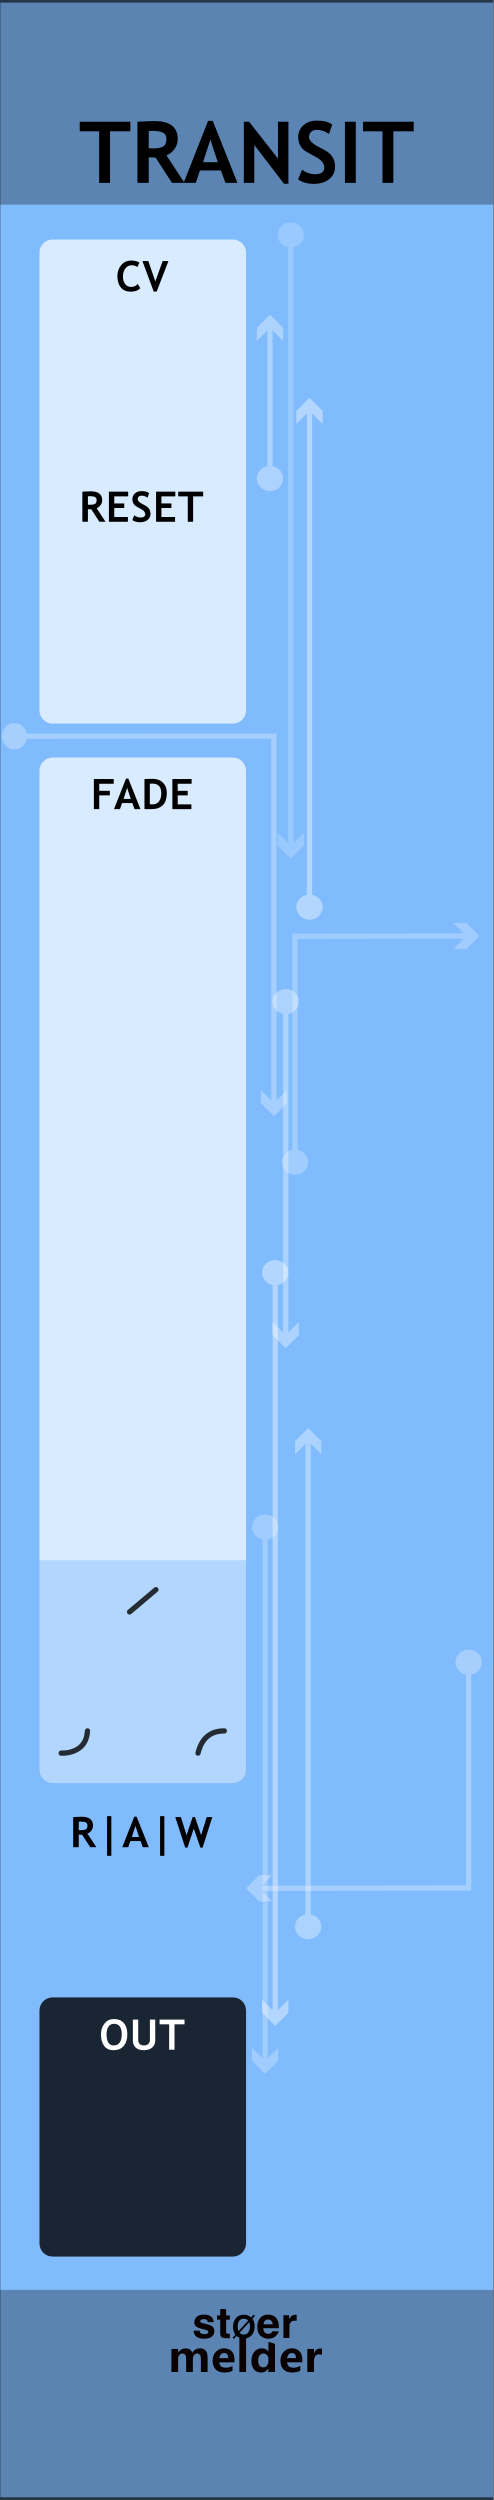
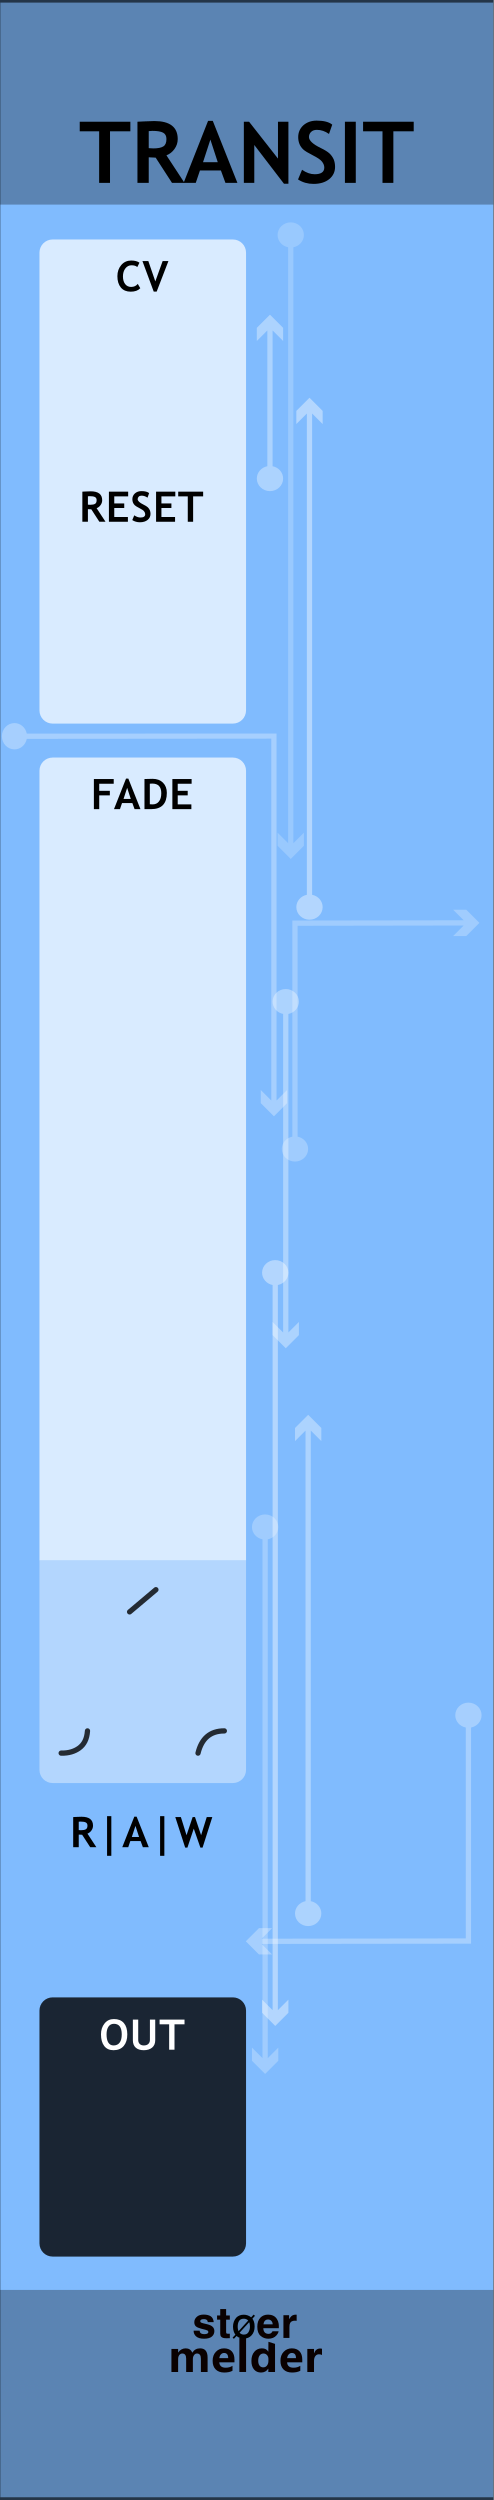
<svg xmlns="http://www.w3.org/2000/svg" width="100%" height="100%" viewBox="0 0 75 380" version="1.1" xml:space="preserve" style="fill-rule:evenodd;clip-rule:evenodd;stroke-linecap:round;stroke-linejoin:round;stroke-miterlimit:1.5;">
  <g id="panel" transform="matrix(0.834722,0,0,1.04324,-803.837,250.623)">
    <g transform="matrix(1.4975,0,0,0.958552,963,-240.242)">
      <rect x="0" y="0" width="60" height="380" style="fill:rgb(128,187,254);" />
    </g>
    <g transform="matrix(0.531338,0,0,1.76292,978.958,-852.772)">
      <rect x="-30.034" y="347.456" width="169.102" height="16.91" style="fill:rgb(4,4,4);fill-opacity:0.3;" />
    </g>
    <g transform="matrix(0.531338,0,0,1.81961,978.958,-538.829)">
      <rect x="-30.034" y="347.456" width="169.102" height="16.91" style="fill:rgb(4,4,4);fill-opacity:0.3;" />
    </g>
    <g transform="matrix(4.01174,0,0,25.5659,813.011,-292.473)">
      <rect x="37.388" y="2.043" width="22.397" height="14.247" style="fill:none;stroke:black;stroke-opacity:0.6;stroke-width:0.03px;" />
    </g>
    <g transform="matrix(1.198,0,0,0.958552,986.123,-213.59)">
      <g transform="matrix(13,0,0,13,-7.3125,0)">
        <path d="M0.364,-0.603L0.364,-0L0.237,-0L0.237,-0.603L0.01,-0.603L0.01,-0.715L0.602,-0.715L0.602,-0.603L0.364,-0.603Z" style="fill-rule:nonzero;" />
      </g>
      <g transform="matrix(13,0,0,13,0.641113,0)">
        <path d="M0.477,-0L0.286,-0.295C0.266,-0.296 0.24,-0.297 0.205,-0.299L0.205,-0L0.073,-0L0.073,-0.715C0.08,-0.715 0.108,-0.717 0.156,-0.719C0.204,-0.721 0.242,-0.723 0.271,-0.723C0.453,-0.723 0.544,-0.652 0.544,-0.512C0.544,-0.469 0.531,-0.431 0.506,-0.396C0.481,-0.361 0.45,-0.337 0.412,-0.322L0.623,-0L0.477,-0ZM0.205,-0.605L0.205,-0.406C0.229,-0.404 0.246,-0.403 0.259,-0.403C0.312,-0.403 0.351,-0.411 0.375,-0.426C0.4,-0.441 0.412,-0.47 0.412,-0.513C0.412,-0.548 0.399,-0.573 0.373,-0.587C0.346,-0.601 0.305,-0.608 0.248,-0.608C0.234,-0.608 0.22,-0.607 0.205,-0.605Z" style="fill-rule:nonzero;" />
      </g>
      <g transform="matrix(13,0,0,13,8.58203,0)">
        <path d="M0.491,-0L0.438,-0.145L0.193,-0.145L0.144,-0L0.002,-0L0.288,-0.725L0.343,-0.725L0.631,-0L0.491,-0ZM0.315,-0.506L0.229,-0.242L0.401,-0.242L0.315,-0.506Z" style="fill-rule:nonzero;" />
      </g>
      <g transform="matrix(13,0,0,13,16.8149,0)">
        <path d="M0.542,0.01L0.195,-0.443L0.195,0L0.073,0L0.073,-0.715L0.134,-0.715L0.472,-0.284L0.472,-0.715L0.594,-0.715L0.594,0.01L0.542,0.01Z" style="fill-rule:nonzero;" />
      </g>
      <g transform="matrix(13,0,0,13,25.4922,0)">
        <path d="M0.039,-0.04L0.086,-0.153C0.136,-0.118 0.185,-0.101 0.234,-0.101C0.308,-0.101 0.346,-0.127 0.346,-0.179C0.346,-0.203 0.337,-0.226 0.319,-0.249C0.302,-0.271 0.266,-0.295 0.211,-0.323C0.156,-0.351 0.119,-0.373 0.1,-0.391C0.081,-0.409 0.066,-0.43 0.056,-0.454C0.046,-0.479 0.041,-0.506 0.041,-0.535C0.041,-0.59 0.061,-0.636 0.101,-0.673C0.142,-0.709 0.194,-0.728 0.257,-0.728C0.34,-0.728 0.401,-0.712 0.439,-0.681L0.401,-0.572C0.356,-0.604 0.309,-0.62 0.26,-0.62C0.23,-0.62 0.208,-0.612 0.192,-0.596C0.176,-0.581 0.167,-0.561 0.167,-0.536C0.167,-0.495 0.213,-0.452 0.304,-0.408C0.352,-0.385 0.386,-0.363 0.407,-0.344C0.428,-0.324 0.444,-0.301 0.456,-0.275C0.467,-0.248 0.472,-0.219 0.472,-0.187C0.472,-0.129 0.449,-0.081 0.404,-0.044C0.358,-0.007 0.297,0.012 0.22,0.012C0.153,0.012 0.093,-0.005 0.039,-0.04Z" style="fill-rule:nonzero;" />
      </g>
      <g transform="matrix(13,0,0,13,32.1382,0)">
        <rect x="0.076" y="-0.715" width="0.127" height="0.715" style="fill-rule:nonzero;" />
      </g>
      <g transform="matrix(13,0,0,13,35.7564,0)">
        <path d="M0.364,-0.603L0.364,-0L0.237,-0L0.237,-0.603L0.01,-0.603L0.01,-0.715L0.602,-0.715L0.602,-0.603L0.364,-0.603Z" style="fill-rule:nonzero;" />
      </g>
    </g>
    <g transform="matrix(0.72137,0,0,0.72137,293.701,27.4823)">
      <g transform="matrix(1.198,0,0,0.958552,893.633,-224.914)">
        <g transform="matrix(9,0,0,9,64.0056,347.267)">
          <path d="M0.919,-0L0.762,-0L0.762,-0.308C0.762,-0.391 0.732,-0.432 0.671,-0.432C0.643,-0.432 0.62,-0.42 0.602,-0.395C0.583,-0.369 0.574,-0.339 0.574,-0.303L0.574,-0L0.417,-0L0.417,-0.312C0.417,-0.392 0.387,-0.432 0.327,-0.432C0.298,-0.432 0.274,-0.42 0.256,-0.396C0.238,-0.372 0.229,-0.341 0.229,-0.301L0.229,-0L0.072,-0L0.072,-0.54L0.229,-0.54L0.229,-0.456L0.231,-0.456C0.25,-0.486 0.275,-0.51 0.307,-0.528C0.338,-0.545 0.371,-0.553 0.405,-0.553C0.481,-0.553 0.533,-0.519 0.561,-0.451C0.603,-0.519 0.663,-0.553 0.743,-0.553C0.86,-0.553 0.919,-0.481 0.919,-0.335L0.919,-0Z" style="fill:rgb(10,1,1);fill-rule:nonzero;" />
        </g>
        <g transform="matrix(9,0,0,9,72.978,347.267)">
          <path d="M0.551,-0.226L0.196,-0.226C0.201,-0.142 0.252,-0.1 0.347,-0.1C0.407,-0.1 0.459,-0.115 0.505,-0.144L0.505,-0.028C0.456,-0.001 0.391,0.013 0.312,0.013C0.226,0.013 0.159,-0.011 0.111,-0.06C0.063,-0.108 0.04,-0.176 0.04,-0.262C0.04,-0.348 0.065,-0.419 0.116,-0.472C0.167,-0.526 0.23,-0.553 0.307,-0.553C0.384,-0.553 0.443,-0.53 0.487,-0.484C0.53,-0.437 0.551,-0.374 0.551,-0.292L0.551,-0.226ZM0.404,-0.324C0.404,-0.405 0.372,-0.445 0.306,-0.445C0.279,-0.445 0.255,-0.434 0.234,-0.412C0.214,-0.39 0.201,-0.361 0.195,-0.324L0.404,-0.324Z" style="fill:rgb(10,1,1);fill-rule:nonzero;" />
        </g>
        <g transform="matrix(9,0,0,9,78.3513,347.267)">
          <rect x="0.069" y="-0.799" width="0.157" height="0.799" style="fill:rgb(10,1,1);fill-rule:nonzero;" />
        </g>
        <g transform="matrix(9,0,0,9,81.1494,347.267)">
          <path d="M0.593,-0L0.436,-0L0.436,-0.076L0.433,-0.076C0.395,-0.017 0.339,0.013 0.264,0.013C0.195,0.013 0.141,-0.011 0.1,-0.06C0.06,-0.108 0.04,-0.174 0.04,-0.258C0.04,-0.346 0.062,-0.418 0.108,-0.472C0.153,-0.526 0.212,-0.553 0.286,-0.553C0.356,-0.553 0.405,-0.528 0.433,-0.477L0.436,-0.477L0.438,-0.707L0.593,-0.658L0.593,-0ZM0.438,-0.306C0.438,-0.342 0.427,-0.372 0.405,-0.396C0.383,-0.42 0.356,-0.432 0.323,-0.432C0.284,-0.432 0.254,-0.417 0.232,-0.386C0.21,-0.356 0.199,-0.315 0.199,-0.263C0.199,-0.213 0.21,-0.175 0.231,-0.148C0.252,-0.121 0.281,-0.108 0.318,-0.108C0.353,-0.108 0.382,-0.122 0.404,-0.15C0.427,-0.179 0.438,-0.215 0.438,-0.261L0.438,-0.306Z" style="fill:rgb(10,1,1);fill-rule:nonzero;" />
        </g>
        <g transform="matrix(9,0,0,9,87.2654,347.267)">
          <path d="M0.551,-0.226L0.196,-0.226C0.201,-0.142 0.252,-0.1 0.347,-0.1C0.407,-0.1 0.459,-0.115 0.505,-0.144L0.505,-0.028C0.456,-0.001 0.391,0.013 0.312,0.013C0.226,0.013 0.159,-0.011 0.111,-0.06C0.063,-0.108 0.04,-0.176 0.04,-0.262C0.04,-0.348 0.065,-0.419 0.116,-0.472C0.167,-0.526 0.23,-0.553 0.307,-0.553C0.384,-0.553 0.443,-0.53 0.487,-0.484C0.53,-0.437 0.551,-0.374 0.551,-0.292L0.551,-0.226ZM0.404,-0.324C0.404,-0.405 0.372,-0.445 0.306,-0.445C0.279,-0.445 0.255,-0.434 0.234,-0.412C0.214,-0.39 0.201,-0.361 0.195,-0.324L0.404,-0.324Z" style="fill:rgb(10,1,1);fill-rule:nonzero;" />
        </g>
        <g transform="matrix(9,0,0,9,92.6386,347.267)">
          <path d="M0.416,-0.397C0.397,-0.408 0.374,-0.414 0.346,-0.414C0.31,-0.414 0.282,-0.4 0.261,-0.373C0.24,-0.345 0.229,-0.308 0.229,-0.26L0.229,-0L0.072,-0L0.072,-0.54L0.229,-0.54L0.229,-0.438L0.231,-0.438C0.257,-0.512 0.305,-0.549 0.374,-0.549C0.392,-0.549 0.406,-0.547 0.416,-0.543L0.416,-0.397Z" style="fill:rgb(10,1,1);fill-rule:nonzero;" />
        </g>
      </g>
      <g transform="matrix(1.198,0,0,0.958552,893.495,-231.786)">
        <g transform="matrix(9,0,0,9,69.1554,347.267)">
          <path d="M0.432,-0.508C0.473,-0.481 0.497,-0.435 0.503,-0.37L0.364,-0.37C0.362,-0.388 0.357,-0.402 0.349,-0.413C0.334,-0.431 0.308,-0.441 0.271,-0.441C0.241,-0.441 0.219,-0.436 0.206,-0.427C0.193,-0.417 0.187,-0.406 0.187,-0.394C0.187,-0.378 0.194,-0.366 0.208,-0.359C0.221,-0.351 0.27,-0.339 0.353,-0.32C0.408,-0.307 0.449,-0.288 0.477,-0.261C0.504,-0.235 0.518,-0.201 0.518,-0.161C0.518,-0.108 0.498,-0.065 0.459,-0.032C0.42,0.001 0.359,0.018 0.277,0.018C0.194,0.018 0.132,0 0.092,-0.035C0.052,-0.07 0.032,-0.115 0.032,-0.17L0.173,-0.17C0.176,-0.145 0.183,-0.128 0.192,-0.117C0.21,-0.099 0.242,-0.089 0.288,-0.089C0.315,-0.089 0.337,-0.093 0.353,-0.102C0.369,-0.11 0.377,-0.122 0.377,-0.138C0.377,-0.154 0.371,-0.166 0.358,-0.174C0.345,-0.182 0.297,-0.196 0.213,-0.216C0.153,-0.231 0.11,-0.25 0.085,-0.272C0.061,-0.294 0.048,-0.326 0.048,-0.368C0.048,-0.417 0.068,-0.459 0.106,-0.494C0.145,-0.53 0.199,-0.547 0.269,-0.547C0.335,-0.547 0.39,-0.534 0.432,-0.508Z" style="fill:rgb(10,1,1);fill-rule:nonzero;" />
        </g>
        <g transform="matrix(9,0,0,9,74.2958,347.267)">
          <path d="M0.309,-0.099L0.309,0.005L0.243,0.007C0.177,0.01 0.132,-0.002 0.108,-0.027C0.092,-0.043 0.084,-0.067 0.084,-0.101L0.084,-0.428L0.01,-0.428L0.01,-0.527L0.084,-0.527L0.084,-0.676L0.222,-0.676L0.222,-0.527L0.309,-0.527L0.309,-0.428L0.222,-0.428L0.222,-0.147C0.222,-0.125 0.225,-0.112 0.23,-0.106C0.236,-0.101 0.253,-0.098 0.281,-0.098C0.285,-0.098 0.29,-0.098 0.295,-0.098C0.299,-0.099 0.304,-0.099 0.309,-0.099Z" style="fill:rgb(10,1,1);fill-rule:nonzero;" />
        </g>
        <g transform="matrix(6.6,0,0,6.6,77.4278,347.267)">
          <path d="M0.393,-0.742C0.436,-0.742 0.477,-0.735 0.518,-0.72C0.559,-0.706 0.595,-0.685 0.627,-0.658L0.707,-0.745L0.749,-0.706L0.667,-0.614C0.685,-0.592 0.701,-0.561 0.716,-0.521C0.731,-0.479 0.738,-0.426 0.738,-0.361C0.738,-0.248 0.706,-0.156 0.642,-0.085C0.579,-0.015 0.496,0.02 0.393,0.02C0.353,0.02 0.314,0.014 0.274,0.002C0.235,-0.01 0.197,-0.032 0.162,-0.063L0.076,0.028L0.035,-0.011L0.124,-0.104C0.105,-0.129 0.088,-0.161 0.074,-0.2C0.057,-0.246 0.048,-0.3 0.048,-0.361C0.048,-0.473 0.084,-0.57 0.155,-0.651C0.216,-0.711 0.295,-0.742 0.393,-0.742ZM0.207,-0.273C0.21,-0.257 0.216,-0.238 0.224,-0.215L0.533,-0.555C0.521,-0.57 0.503,-0.584 0.48,-0.595C0.457,-0.608 0.428,-0.614 0.393,-0.614C0.323,-0.614 0.273,-0.591 0.243,-0.545C0.213,-0.499 0.198,-0.438 0.198,-0.361C0.198,-0.329 0.201,-0.3 0.207,-0.273ZM0.321,-0.121C0.344,-0.112 0.368,-0.107 0.393,-0.107C0.463,-0.107 0.513,-0.134 0.543,-0.186C0.574,-0.238 0.589,-0.297 0.589,-0.361C0.589,-0.382 0.588,-0.403 0.585,-0.423C0.581,-0.454 0.574,-0.481 0.564,-0.503L0.258,-0.167C0.277,-0.145 0.298,-0.13 0.321,-0.121Z" style="fill-rule:nonzero;" />
        </g>
        <g transform="matrix(9,0,0,9,82.6605,347.267)">
          <path d="M0.521,-0.156C0.517,-0.125 0.5,-0.093 0.471,-0.06C0.426,-0.008 0.362,0.018 0.28,0.018C0.212,0.018 0.152,-0.004 0.101,-0.048C0.049,-0.091 0.023,-0.162 0.023,-0.261C0.023,-0.353 0.046,-0.424 0.093,-0.473C0.14,-0.522 0.2,-0.546 0.275,-0.546C0.319,-0.546 0.359,-0.538 0.395,-0.521C0.43,-0.505 0.459,-0.479 0.482,-0.443C0.503,-0.411 0.517,-0.375 0.523,-0.333C0.527,-0.309 0.528,-0.273 0.527,-0.228L0.163,-0.228C0.165,-0.174 0.182,-0.137 0.213,-0.115C0.233,-0.102 0.256,-0.095 0.283,-0.095C0.311,-0.095 0.335,-0.103 0.353,-0.12C0.362,-0.128 0.371,-0.141 0.378,-0.156L0.521,-0.156ZM0.383,-0.319C0.381,-0.356 0.369,-0.384 0.349,-0.403C0.329,-0.422 0.305,-0.432 0.275,-0.432C0.243,-0.432 0.218,-0.422 0.2,-0.401C0.182,-0.381 0.171,-0.354 0.167,-0.319L0.383,-0.319Z" style="fill:rgb(10,1,1);fill-rule:nonzero;" />
        </g>
        <g transform="matrix(9,0,0,9,87.8009,347.267)">
          <path d="M0.333,-0.404C0.277,-0.404 0.239,-0.386 0.22,-0.349C0.209,-0.329 0.204,-0.297 0.204,-0.254L0.204,-0L0.063,-0L0.063,-0.532L0.196,-0.532L0.196,-0.439C0.218,-0.475 0.236,-0.499 0.252,-0.512C0.278,-0.534 0.312,-0.545 0.354,-0.545C0.357,-0.545 0.366,-0.544 0.373,-0.544L0.373,-0.401C0.364,-0.402 0.356,-0.403 0.349,-0.403C0.342,-0.404 0.337,-0.404 0.333,-0.404Z" style="fill:rgb(10,1,1);fill-rule:nonzero;" />
        </g>
      </g>
    </g>
    <g transform="matrix(1.198,0,0,0.958552,939.321,-20.8421)">
      <g transform="matrix(6.4,0,0,6.4,30.4218,51.8924)">
        <path d="M0.477,-0L0.286,-0.295C0.266,-0.296 0.24,-0.297 0.205,-0.299L0.205,-0L0.073,-0L0.073,-0.715C0.08,-0.715 0.108,-0.717 0.156,-0.719C0.204,-0.721 0.242,-0.723 0.271,-0.723C0.453,-0.723 0.544,-0.652 0.544,-0.512C0.544,-0.469 0.531,-0.431 0.506,-0.396C0.481,-0.361 0.45,-0.337 0.412,-0.322L0.623,-0L0.477,-0ZM0.205,-0.605L0.205,-0.406C0.229,-0.404 0.246,-0.403 0.259,-0.403C0.312,-0.403 0.351,-0.411 0.375,-0.426C0.4,-0.441 0.412,-0.47 0.412,-0.513C0.412,-0.548 0.399,-0.573 0.373,-0.587C0.346,-0.601 0.305,-0.608 0.248,-0.608C0.234,-0.608 0.22,-0.607 0.205,-0.605Z" style="fill-rule:nonzero;" />
      </g>
      <g transform="matrix(6.4,0,0,6.4,34.4592,51.8924)">
        <rect x="0.247" y="-0.737" width="0.101" height="0.942" style="fill-rule:nonzero;" />
      </g>
      <g transform="matrix(6.4,0,0,6.4,38.3372,51.8924)">
        <path d="M0.491,-0L0.438,-0.145L0.193,-0.145L0.144,-0L0.002,-0L0.288,-0.725L0.343,-0.725L0.631,-0L0.491,-0ZM0.315,-0.506L0.229,-0.242L0.401,-0.242L0.315,-0.506Z" style="fill-rule:nonzero;" />
      </g>
      <g transform="matrix(6.4,0,0,6.4,42.5183,51.8924)">
        <rect x="0.247" y="-0.737" width="0.101" height="0.942" style="fill-rule:nonzero;" />
      </g>
      <g transform="matrix(6.4,0,0,6.4,46.3963,51.8924)">
        <path d="M0.65,0.01L0.598,0.01L0.441,-0.441L0.29,0.01L0.237,0.01L0.002,-0.715L0.135,-0.715L0.269,-0.284L0.414,-0.715L0.47,-0.715L0.615,-0.284L0.749,-0.715L0.881,-0.715L0.65,0.01Z" style="fill-rule:nonzero;" />
      </g>
    </g>
    <g transform="matrix(0.552947,0,0,2.63391,967.362,-355.276)">
      <path d="M73.138,57.652C73.138,57.25 71.196,56.924 68.804,56.924L9.44,56.924C7.049,56.924 5.107,57.25 5.107,57.652L5.107,82.976C5.107,83.378 7.049,83.704 9.44,83.704L68.804,83.704C71.196,83.704 73.138,83.378 73.138,82.976L73.138,57.652Z" style="fill:white;fill-opacity:0.7;" />
    </g>
    <g transform="matrix(0.552947,0,0,4.36805,967.362,-378.505)">
      <path d="M73.138,57.363C73.138,57.12 71.196,56.924 68.804,56.924L9.44,56.924C7.049,56.924 5.107,57.12 5.107,57.363L5.107,83.704L73.138,83.704L73.138,57.363Z" style="fill:white;fill-opacity:0.7;" />
    </g>
    <g transform="matrix(0.552947,0,0,1.21117,967.362,-81.8259)">
      <path d="M73.138,56.924L5.107,56.924L5.107,82.121C5.107,82.995 7.049,83.704 9.44,83.704L68.804,83.704C71.196,83.704 73.138,82.995 73.138,82.121L73.138,56.924Z" style="fill:white;fill-opacity:0.4;" />
    </g>
    <g transform="matrix(1.198,0,0,0.958552,939.48,-247.552)">
      <g transform="matrix(6.4,0,0,6.4,37.2263,51.8924)">
        <path d="M0.563,-0.677L0.511,-0.572C0.483,-0.601 0.437,-0.615 0.375,-0.615C0.315,-0.615 0.266,-0.59 0.228,-0.54C0.19,-0.49 0.171,-0.427 0.171,-0.35C0.171,-0.274 0.189,-0.213 0.224,-0.168C0.259,-0.123 0.306,-0.101 0.365,-0.101C0.433,-0.101 0.485,-0.125 0.523,-0.173L0.583,-0.07C0.531,-0.015 0.455,0.012 0.355,0.012C0.255,0.012 0.177,-0.021 0.122,-0.086C0.067,-0.152 0.039,-0.242 0.039,-0.355C0.039,-0.461 0.07,-0.55 0.131,-0.621C0.192,-0.692 0.271,-0.728 0.367,-0.728C0.449,-0.728 0.514,-0.711 0.563,-0.677Z" style="fill-rule:nonzero;" />
      </g>
      <g transform="matrix(6.4,0,0,6.4,41.2699,51.8924)">
        <path d="M0.34,0.01L0.27,0.01L0.002,-0.715L0.142,-0.715L0.308,-0.232L0.482,-0.715L0.619,-0.715L0.34,0.01Z" style="fill-rule:nonzero;" />
      </g>
    </g>
    <g transform="matrix(1.198,0,0,0.958552,939.349,-213.956)">
      <g transform="matrix(6.4,0,0,6.4,31.7921,51.8924)">
        <path d="M0.477,-0L0.286,-0.295C0.266,-0.296 0.24,-0.297 0.205,-0.299L0.205,-0L0.073,-0L0.073,-0.715C0.08,-0.715 0.108,-0.717 0.156,-0.719C0.204,-0.721 0.242,-0.723 0.271,-0.723C0.453,-0.723 0.544,-0.652 0.544,-0.512C0.544,-0.469 0.531,-0.431 0.506,-0.396C0.481,-0.361 0.45,-0.337 0.412,-0.322L0.623,-0L0.477,-0ZM0.205,-0.605L0.205,-0.406C0.229,-0.404 0.246,-0.403 0.259,-0.403C0.312,-0.403 0.351,-0.411 0.375,-0.426C0.4,-0.441 0.412,-0.47 0.412,-0.513C0.412,-0.548 0.399,-0.573 0.373,-0.587C0.346,-0.601 0.305,-0.608 0.248,-0.608C0.234,-0.608 0.22,-0.607 0.205,-0.605Z" style="fill-rule:nonzero;" />
      </g>
      <g transform="matrix(6.4,0,0,6.4,35.8295,51.8924)">
        <path d="M0.2,-0.603L0.2,-0.435L0.437,-0.435L0.437,-0.327L0.2,-0.327L0.2,-0.113L0.524,-0.113L0.524,-0L0.073,-0L0.073,-0.715L0.53,-0.715L0.53,-0.603L0.2,-0.603Z" style="fill-rule:nonzero;" />
      </g>
      <g transform="matrix(6.4,0,0,6.4,39.5981,51.8924)">
        <path d="M0.039,-0.04L0.086,-0.153C0.136,-0.118 0.185,-0.101 0.234,-0.101C0.308,-0.101 0.346,-0.127 0.346,-0.179C0.346,-0.203 0.337,-0.226 0.319,-0.249C0.302,-0.271 0.266,-0.295 0.211,-0.323C0.156,-0.351 0.119,-0.373 0.1,-0.391C0.081,-0.409 0.066,-0.43 0.056,-0.454C0.046,-0.479 0.041,-0.506 0.041,-0.535C0.041,-0.59 0.061,-0.636 0.101,-0.673C0.142,-0.709 0.194,-0.728 0.257,-0.728C0.34,-0.728 0.401,-0.712 0.439,-0.681L0.401,-0.572C0.356,-0.604 0.309,-0.62 0.26,-0.62C0.23,-0.62 0.208,-0.612 0.192,-0.596C0.176,-0.581 0.167,-0.561 0.167,-0.536C0.167,-0.495 0.213,-0.452 0.304,-0.408C0.352,-0.385 0.386,-0.363 0.407,-0.344C0.428,-0.324 0.444,-0.301 0.456,-0.275C0.467,-0.248 0.472,-0.219 0.472,-0.187C0.472,-0.129 0.449,-0.081 0.404,-0.044C0.358,-0.007 0.297,0.012 0.22,0.012C0.153,0.012 0.093,-0.005 0.039,-0.04Z" style="fill-rule:nonzero;" />
      </g>
      <g transform="matrix(6.4,0,0,6.4,42.998,51.8924)">
        <path d="M0.2,-0.603L0.2,-0.435L0.437,-0.435L0.437,-0.327L0.2,-0.327L0.2,-0.113L0.524,-0.113L0.524,-0L0.073,-0L0.073,-0.715L0.53,-0.715L0.53,-0.603L0.2,-0.603Z" style="fill-rule:nonzero;" />
      </g>
      <g transform="matrix(6.4,0,0,6.4,46.7666,51.8924)">
        <path d="M0.364,-0.603L0.364,-0L0.237,-0L0.237,-0.603L0.01,-0.603L0.01,-0.715L0.602,-0.715L0.602,-0.603L0.364,-0.603Z" style="fill-rule:nonzero;" />
      </g>
    </g>
    <g transform="matrix(1.198,0,0,0.958552,939.461,-172.085)">
      <g transform="matrix(6.4,0,0,6.4,33.4514,51.8924)">
        <path d="M0.2,-0.603L0.2,-0.435L0.452,-0.435L0.452,-0.327L0.2,-0.327L0.2,-0L0.073,-0L0.073,-0.715L0.544,-0.715L0.544,-0.603L0.2,-0.603Z" style="fill-rule:nonzero;" />
      </g>
      <g transform="matrix(6.4,0,0,6.4,36.9607,51.8924)">
        <path d="M0.491,-0L0.438,-0.145L0.193,-0.145L0.144,-0L0.002,-0L0.288,-0.725L0.343,-0.725L0.631,-0L0.491,-0ZM0.315,-0.506L0.229,-0.242L0.401,-0.242L0.315,-0.506Z" style="fill-rule:nonzero;" />
      </g>
      <g transform="matrix(6.4,0,0,6.4,41.1418,51.8924)">
        <path d="M0.232,-0L0.073,-0L0.073,-0.715C0.174,-0.718 0.238,-0.72 0.264,-0.72C0.368,-0.72 0.451,-0.69 0.512,-0.629C0.573,-0.568 0.604,-0.487 0.604,-0.386C0.604,-0.129 0.48,-0 0.232,-0ZM0.2,-0.604L0.2,-0.116C0.221,-0.114 0.243,-0.113 0.267,-0.113C0.331,-0.113 0.381,-0.136 0.417,-0.183C0.454,-0.229 0.472,-0.294 0.472,-0.378C0.472,-0.531 0.401,-0.607 0.258,-0.607C0.245,-0.607 0.225,-0.606 0.2,-0.604Z" style="fill-rule:nonzero;" />
      </g>
      <g transform="matrix(6.4,0,0,6.4,45.3823,51.8924)">
        <path d="M0.2,-0.603L0.2,-0.435L0.437,-0.435L0.437,-0.327L0.2,-0.327L0.2,-0.113L0.524,-0.113L0.524,-0L0.073,-0L0.073,-0.715L0.53,-0.715L0.53,-0.603L0.2,-0.603Z" style="fill-rule:nonzero;" />
      </g>
    </g>
    <g transform="matrix(0.552947,0,0,1.41025,967.362,-29.4954)">
      <path d="M73.138,58.283C73.138,57.533 71.196,56.924 68.804,56.924L9.44,56.924C7.049,56.924 5.107,57.533 5.107,58.283L5.107,82.345C5.107,83.095 7.049,83.704 9.44,83.704L68.804,83.704C71.196,83.704 73.138,83.095 73.138,82.345L73.138,58.283Z" style="fill-opacity:0.8;" />
    </g>
    <g transform="matrix(1.198,0,0,0.958552,939.48,8.66456)">
      <g transform="matrix(6.4,0,0,6.4,34.7326,51.8924)">
        <path d="M0.039,-0.364C0.039,-0.466 0.067,-0.552 0.123,-0.622C0.179,-0.693 0.253,-0.728 0.347,-0.728C0.45,-0.728 0.528,-0.696 0.583,-0.632C0.637,-0.569 0.664,-0.479 0.664,-0.364C0.664,-0.249 0.636,-0.157 0.579,-0.089C0.522,-0.022 0.441,0.012 0.337,0.012C0.241,0.012 0.167,-0.021 0.116,-0.088C0.065,-0.155 0.039,-0.247 0.039,-0.364ZM0.171,-0.364C0.171,-0.28 0.185,-0.215 0.213,-0.169C0.242,-0.124 0.283,-0.101 0.337,-0.101C0.4,-0.101 0.449,-0.123 0.482,-0.168C0.516,-0.213 0.532,-0.278 0.532,-0.364C0.532,-0.531 0.47,-0.615 0.347,-0.615C0.29,-0.615 0.247,-0.593 0.216,-0.547C0.186,-0.502 0.171,-0.441 0.171,-0.364Z" style="fill:white;fill-rule:nonzero;" />
      </g>
      <g transform="matrix(6.4,0,0,6.4,39.3606,51.8924)">
        <path d="M0.073,-0.715L0.2,-0.715L0.2,-0.23C0.2,-0.192 0.212,-0.161 0.235,-0.137C0.259,-0.113 0.291,-0.101 0.332,-0.101C0.378,-0.101 0.414,-0.112 0.439,-0.136C0.465,-0.16 0.478,-0.192 0.478,-0.233L0.478,-0.715L0.604,-0.715L0.604,-0.223C0.604,-0.15 0.58,-0.092 0.531,-0.05C0.481,-0.009 0.415,0.012 0.333,0.012C0.25,0.012 0.186,-0.008 0.141,-0.049C0.096,-0.09 0.073,-0.148 0.073,-0.224L0.073,-0.715Z" style="fill:white;fill-rule:nonzero;" />
      </g>
      <g transform="matrix(6.4,0,0,6.4,43.8261,51.8924)">
        <path d="M0.364,-0.603L0.364,-0L0.237,-0L0.237,-0.603L0.01,-0.603L0.01,-0.715L0.602,-0.715L0.602,-0.603L0.364,-0.603Z" style="fill:white;fill-rule:nonzero;" />
      </g>
    </g>
    <g transform="matrix(1,0,0,1,-36.1815,-0.756091)">
      <g transform="matrix(1.198,0,0,0.958552,965.395,-243.563)">
        <path d="M37.5,270.735C38.649,270.765 39.547,270.459 40.2,269.993C40.982,269.435 41.412,268.611 41.5,267.359" style="fill:none;stroke:black;stroke-opacity:0.8;stroke-width:0.8px;stroke-linejoin:miter;" />
      </g>
      <g transform="matrix(1.198,0,0,0.958552,990.314,-243.563)">
        <path d="M37.5,270.735C38.039,268.526 39.337,267.353 41.5,267.359" style="fill:none;stroke:black;stroke-opacity:0.8;stroke-width:0.8px;stroke-linejoin:miter;" />
      </g>
    </g>
    <g transform="matrix(1.198,0,0,0.958552,941.673,-264.896)">
      <path d="M37.5,270.735L41.5,267.359" style="fill:none;stroke:black;stroke-opacity:0.8;stroke-width:0.8px;stroke-linejoin:miter;" />
    </g>
  </g>
  <g id="Layer1">
    <g transform="matrix(8.44265e-17,1.30568,-0.541176,4.77049e-17,67.6234,-36.3965)">
      <path d="M56.662,44.034C56.522,45.755 55.923,46.991 55.227,46.991C54.419,46.991 53.762,45.335 53.762,43.295C53.762,41.256 54.419,39.6 55.227,39.6C55.923,39.6 56.522,40.836 56.662,42.556L126.034,42.556L124.809,39.6L126.341,39.6L127.872,43.295L126.341,46.991L124.809,46.991L126.034,44.034L56.662,44.034Z" style="fill:white;fill-opacity:0.2;" />
    </g>
    <g transform="matrix(6.10764e-17,-1.07056,0.541176,2.11932e-17,23.6113,197.35)">
      <path d="M57.298,44.034C57.129,45.755 56.397,46.991 55.548,46.991C54.563,46.991 53.762,45.335 53.762,43.295C53.762,41.256 54.563,39.6 55.548,39.6C56.397,39.6 57.129,40.836 57.298,42.556L125.631,42.556L124.136,39.6L126.004,39.6L127.872,43.295L126.004,46.991L124.136,46.991L125.631,44.034L57.298,44.034Z" style="fill:white;fill-opacity:0.4;" />
    </g>
    <g transform="matrix(1.76832e-17,-0.3619,0.541176,2.90998e-17,17.6048,94.1079)">
      <path d="M64.222,44.034C63.72,45.755 61.556,46.991 59.046,46.991C56.13,46.991 53.762,45.335 53.762,43.295C53.762,41.256 56.13,39.6 59.046,39.6C61.556,39.6 63.72,40.836 64.222,42.556L121.241,42.556L116.82,39.6L122.346,39.6L127.872,43.295L122.346,46.991L116.82,46.991L121.241,44.034L64.222,44.034Z" style="fill:white;fill-opacity:0.35;" />
    </g>
    <g transform="matrix(8.03094e-17,1.23844,-0.541176,4.69548e-17,65.0657,11.3174)">
      <path d="M81.546,112.708C82.298,113.044 82.838,114.491 82.838,116.17C82.838,118.12 82.115,119.703 81.224,119.703C80.332,119.703 79.609,118.12 79.609,116.17C79.609,114.491 80.149,113.044 80.901,112.708L80.89,42.556L125.935,42.556L124.643,39.6L126.258,39.6L127.872,43.295L126.258,46.991L124.643,46.991L125.935,44.034L81.517,44.033L81.546,112.708Z" style="fill:white;fill-opacity:0.3;" />
    </g>
    <g transform="matrix(4.95923e-17,0.736794,-0.541176,4.13579e-17,66.8655,110.721)">
      <path d="M58.9,44.034C58.654,45.755 57.591,46.991 56.358,46.991C54.925,46.991 53.762,45.335 53.762,43.295C53.762,41.256 54.925,39.6 56.358,39.6C57.591,39.6 58.654,40.836 58.9,42.556L124.615,42.556L122.444,39.6L125.158,39.6L127.872,43.295L125.158,46.991L122.444,46.991L124.615,44.034L58.9,44.034Z" style="fill:white;fill-opacity:0.35;" />
    </g>
    <g transform="matrix(7.47417e-17,1.14751,-0.541176,4.59403e-17,63.7296,168.503)">
      <path d="M57.061,44.034C56.903,45.755 56.22,46.991 55.429,46.991C54.509,46.991 53.762,45.335 53.762,43.295C53.762,41.256 54.509,39.6 55.429,39.6C56.22,39.6 56.903,40.836 57.061,42.556L125.781,42.556L124.387,39.6L126.13,39.6L127.872,43.295L126.13,46.991L124.387,46.991L125.781,44.034L57.061,44.034Z" style="fill:white;fill-opacity:0.25;" />
    </g>
    <g transform="matrix(1.00659e-16,1.57077,-0.541176,5.06626e-17,65.2657,107.087)">
      <path d="M56.172,44.034C56.057,45.755 55.558,46.991 54.98,46.991C54.308,46.991 53.762,45.335 53.762,43.295C53.762,41.256 54.308,39.6 54.98,39.6C55.558,39.6 56.057,40.836 56.172,42.556L126.345,42.556L125.326,39.6L126.599,39.6L127.872,43.295L126.599,46.991L125.326,46.991L126.345,44.034L56.172,44.034Z" style="fill:white;fill-opacity:0.4;" />
    </g>
-     <g transform="matrix(5.75809e-17,0.867257,-0.541176,4.28135e-17,94.6653,204.117)">
+     <g transform="matrix(5.75809e-17,0.867257,-0.541176,4.28135e-17,94.6306,212.174)">
      <path d="M58.127,44.034C57.918,45.755 57.015,46.991 55.967,46.991C54.75,46.991 53.762,45.335 53.762,43.295C53.762,41.256 54.75,39.6 55.967,39.6C57.015,39.6 57.918,40.836 58.127,42.556L96.007,42.556L96.055,101.385L97.9,98.428L97.9,102.124L95.594,105.819L93.288,102.124L93.288,98.428L95.133,101.385L95.084,44.034L58.127,44.034Z" style="fill:white;fill-opacity:0.3;" />
    </g>
-     <g transform="matrix(-2.31682e-17,-0.867257,0.541176,1.44779e-17,21.4045,225.183)">
+     <g transform="matrix(-2.31682e-17,-0.867257,0.541176,1.44779e-17,21.4045,223.183)">
      <path d="M58.127,44.034C57.918,45.755 57.015,46.991 55.967,46.991C54.75,46.991 53.762,45.335 53.762,43.295C53.762,41.256 54.75,39.6 55.967,39.6C57.015,39.6 57.918,40.836 58.127,42.556L96.007,42.556L96.055,90.674L97.9,87.717L97.9,91.413L95.594,95.108L93.288,91.413L93.288,87.717L95.133,90.674L95.084,44.034L58.127,44.034Z" style="fill:white;fill-opacity:0.25;" />
    </g>
-     <g transform="matrix(5.93388e-17,-1.04863,0.541176,2.1139e-17,23.4113,351.142)">
+     <g transform="matrix(5.93388e-17,-1.04863,0.541176,2.1139e-17,23.4113,349.142)">
      <path d="M57.372,44.034C57.199,45.755 56.452,46.991 55.586,46.991C54.579,46.991 53.762,45.335 53.762,43.295C53.762,41.256 54.579,39.6 55.586,39.6C56.452,39.6 57.199,40.836 57.372,42.556L125.584,42.556L124.058,39.6L125.965,39.6L127.872,43.295L125.965,46.991L124.058,46.991L125.584,44.034L57.372,44.034Z" style="fill:white;fill-opacity:0.35;" />
    </g>
  </g>
</svg>
